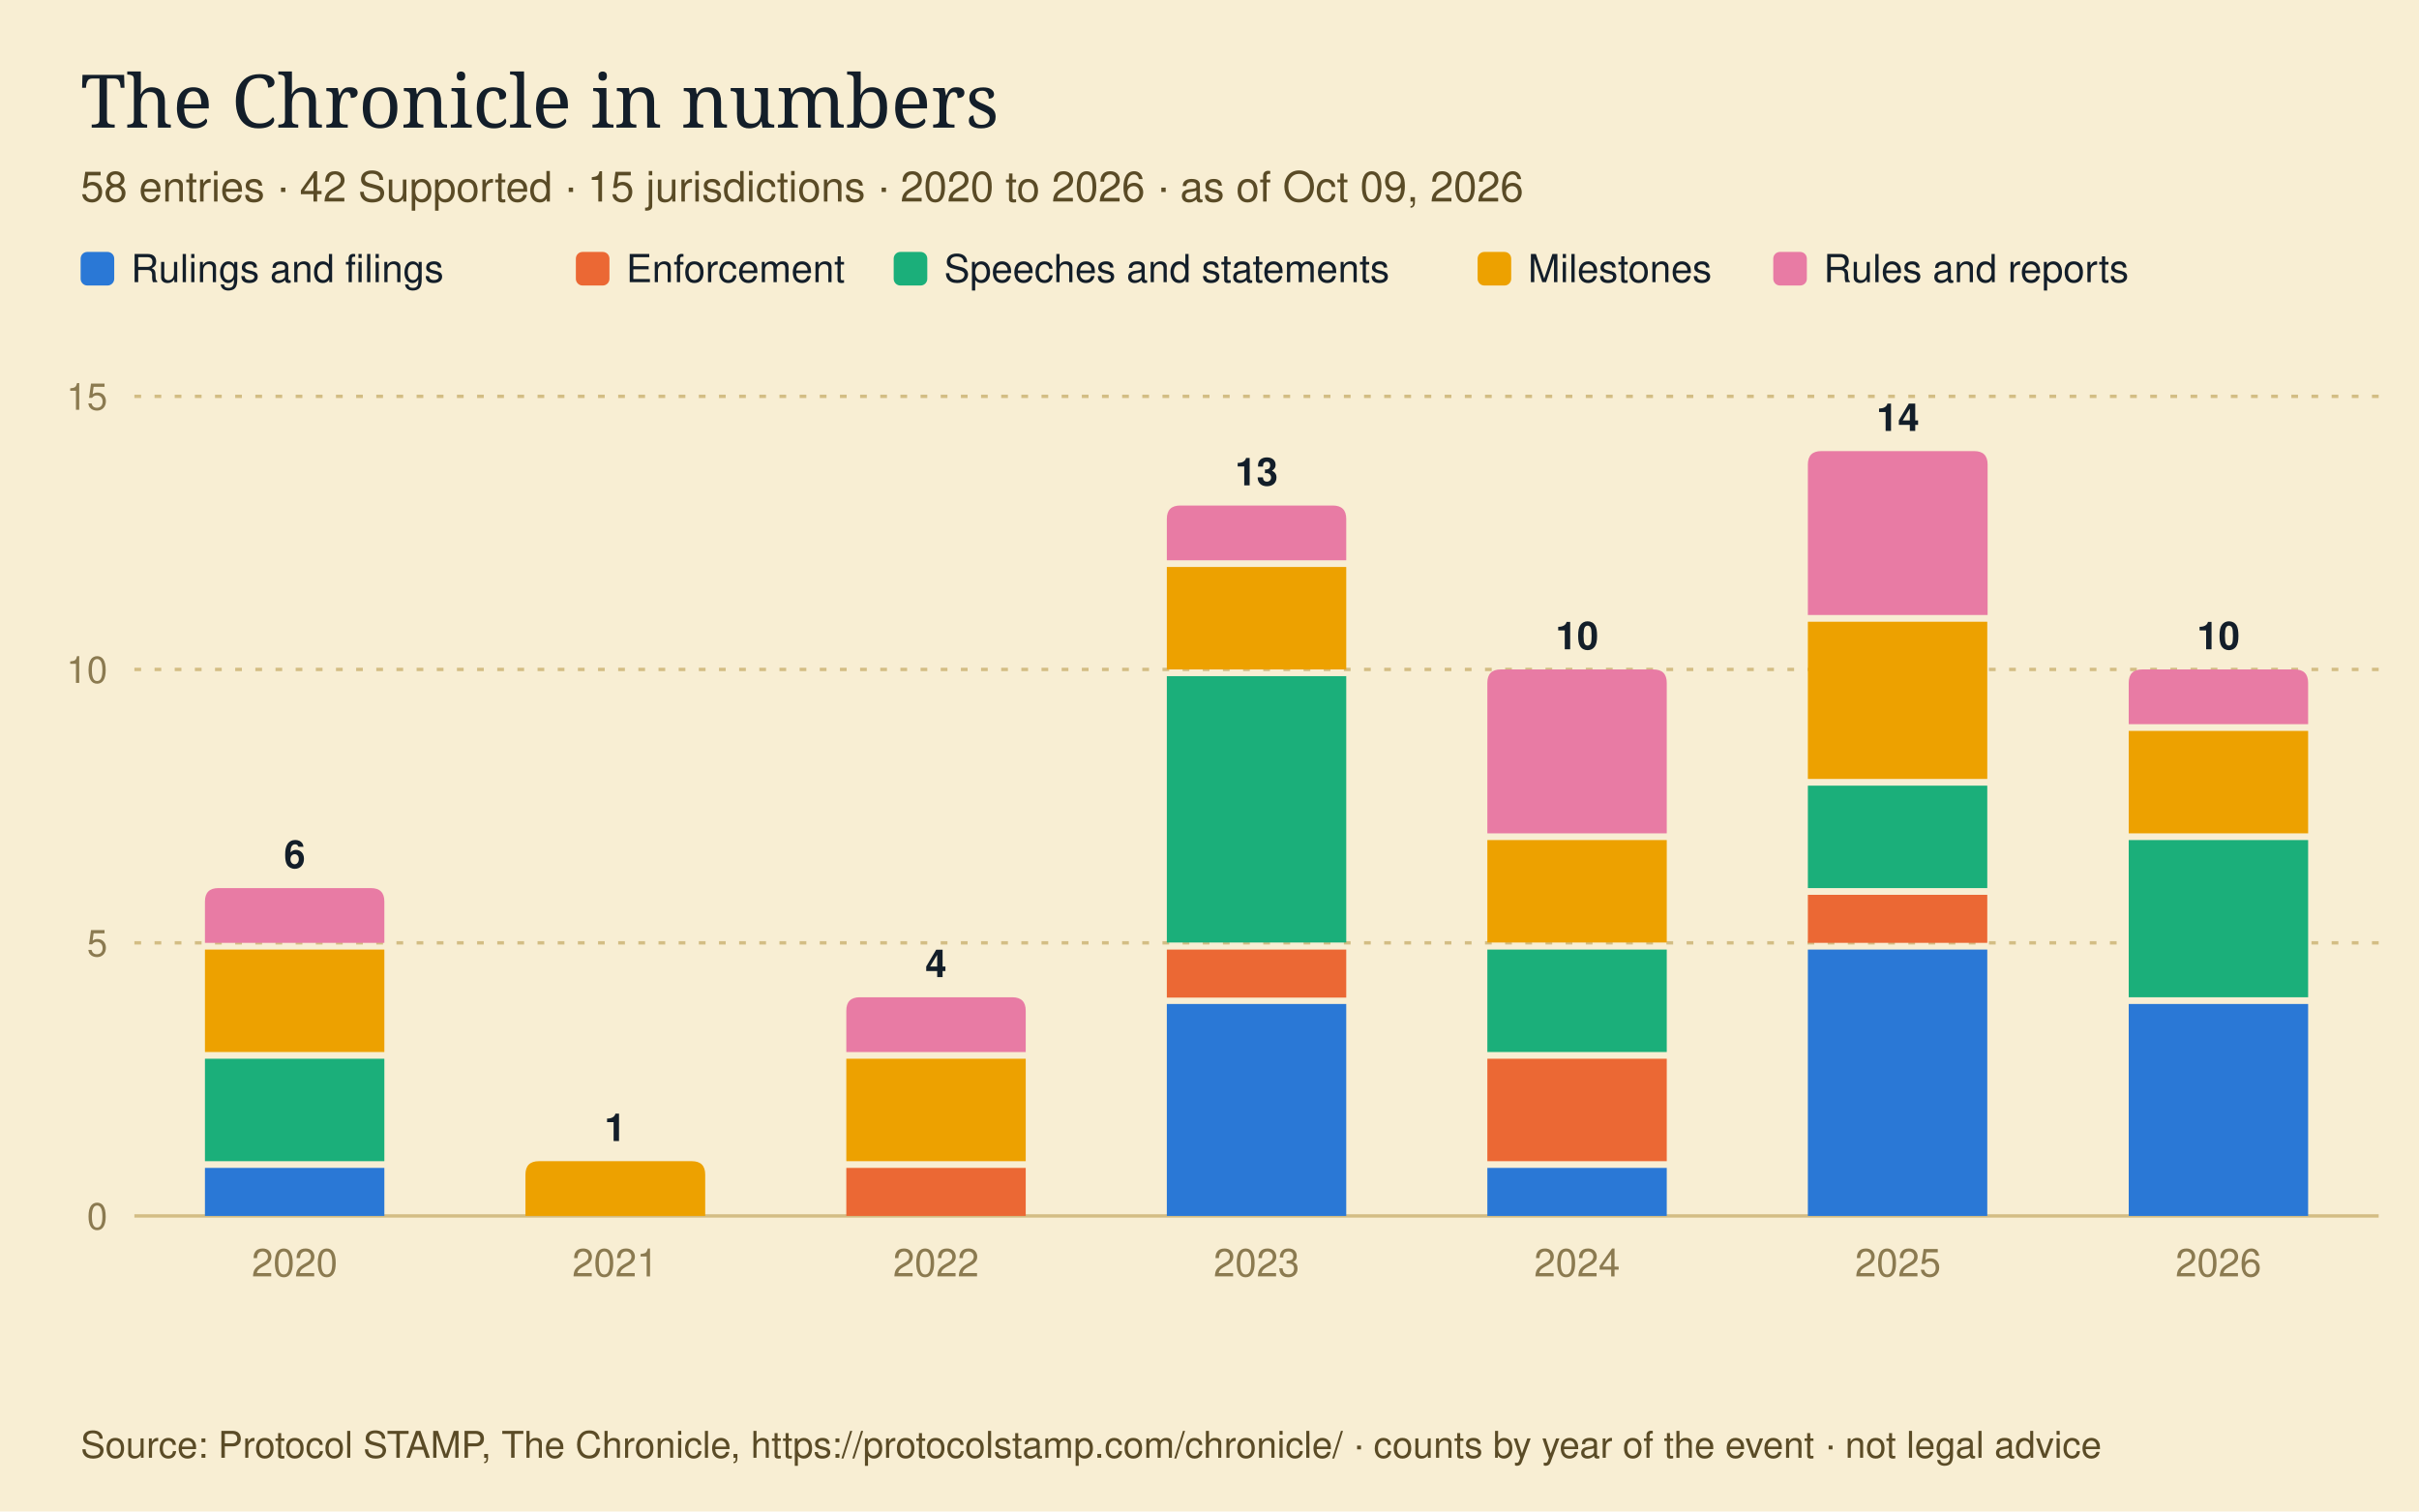
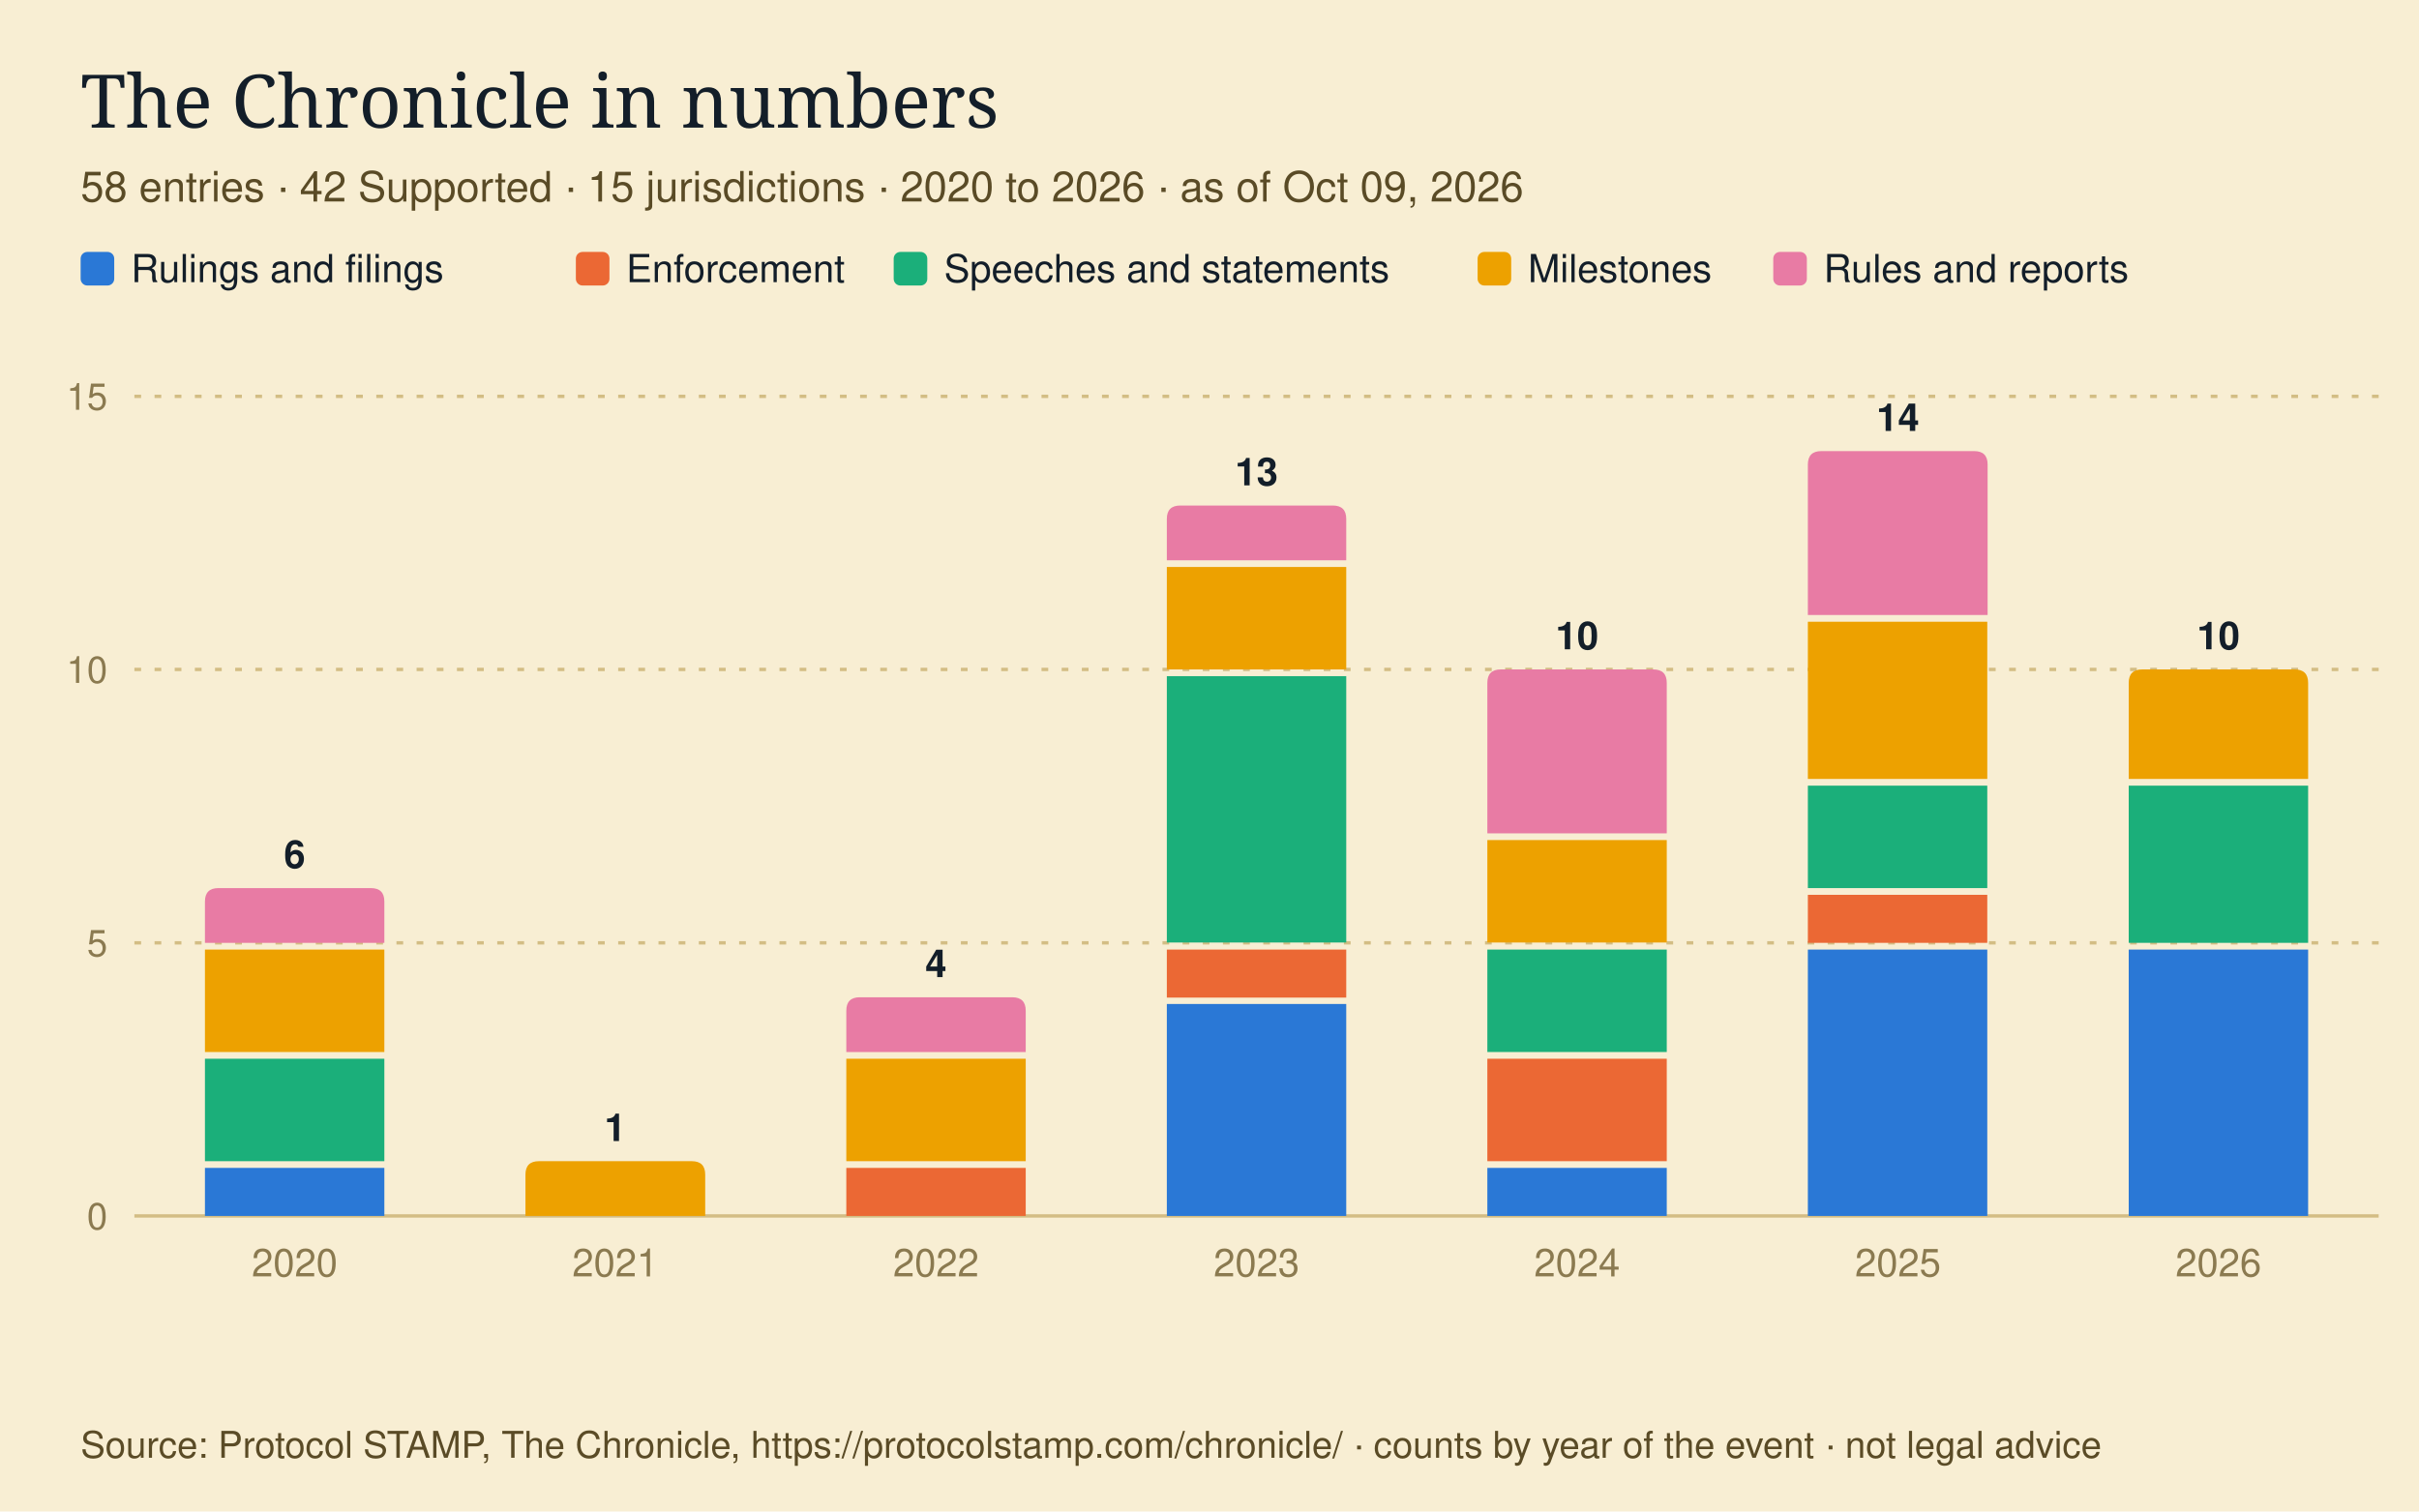
<svg xmlns="http://www.w3.org/2000/svg" viewBox="0 0 720 450" width="720" height="450" role="img" aria-labelledby="t d" font-family="IBM Plex Sans, Helvetica, Arial, sans-serif">
  <rect width="720" height="450" fill="#F8EED3" />
  <text x="24" y="38" font-size="22" font-family="IBM Plex Serif, Georgia, serif" fill="#131E29">The Chronicle in numbers</text>
  <text x="24" y="60" font-size="12.5" fill="#5A4B26">58 entries · 42 Supported · 15 jurisdictions · 2020 to 2026 · as of Oct 09, 2026</text>
  <rect x="24" y="75" width="10" height="10" rx="2" fill="#2a78d6" />
  <text x="39" y="84" font-size="11.5" fill="#131E29">Rulings and filings</text>
  <rect x="171.4" y="75" width="10" height="10" rx="2" fill="#eb6834" />
  <text x="186.4" y="84" font-size="11.5" fill="#131E29">Enforcement</text>
  <rect x="266.0" y="75" width="10" height="10" rx="2" fill="#1baf7a" />
  <text x="281.0" y="84" font-size="11.5" fill="#131E29">Speeches and statements</text>
  <rect x="439.8" y="75" width="10" height="10" rx="2" fill="#eda100" />
  <text x="454.8" y="84" font-size="11.5" fill="#131E29">Milestones</text>
  <rect x="527.8" y="75" width="10" height="10" rx="2" fill="#e87ba4" />
  <text x="542.8" y="84" font-size="11.5" fill="#131E29">Rules and reports</text>
  <g transform="translate(0,96)">
    <line x1="40" x2="708" y1="266.0" y2="266.0" stroke="#D3BD84" stroke-width="1" />
    <text x="32" y="270.0" text-anchor="end" font-size="11" fill="#8B7A50">0</text>
    <line x1="40" x2="708" y1="184.7" y2="184.7" stroke="#D3BD84" stroke-width="1" stroke-dasharray="2 4" />
    <text x="32" y="188.7" text-anchor="end" font-size="11" fill="#8B7A50">5</text>
    <line x1="40" x2="708" y1="103.3" y2="103.3" stroke="#D3BD84" stroke-width="1" stroke-dasharray="2 4" />
    <text x="32" y="107.3" text-anchor="end" font-size="11" fill="#8B7A50">10</text>
    <line x1="40" x2="708" y1="22.0" y2="22.0" stroke="#D3BD84" stroke-width="1" stroke-dasharray="2 4" />
    <text x="32" y="26.0" text-anchor="end" font-size="11" fill="#8B7A50">15</text>
    <rect x="61.0" y="251.7" width="53.4" height="14.3" fill="#2a78d6" />
    <rect x="61.0" y="219.2" width="53.4" height="30.5" fill="#1baf7a" />
    <rect x="61.0" y="186.7" width="53.4" height="30.5" fill="#eda100" />
    <path d="M61.0,184.7 V172.4 Q61.0,168.4 65.0,168.4 H110.4 Q114.4,168.4 114.4,172.4 V184.7 Z" fill="#e87ba4" />
    <text x="87.7" y="162.4" text-anchor="middle" font-size="11.5" font-weight="600" fill="#131E29">6</text>
    <text x="87.7" y="284" text-anchor="middle" font-size="11.5" fill="#8B7A50">2020</text>
    <path d="M156.4,266.0 V253.7 Q156.4,249.7 160.4,249.7 H205.9 Q209.9,249.7 209.9,253.7 V266.0 Z" fill="#eda100" />
    <text x="183.1" y="243.7" text-anchor="middle" font-size="11.5" font-weight="600" fill="#131E29">1</text>
    <text x="183.1" y="284" text-anchor="middle" font-size="11.5" fill="#8B7A50">2021</text>
    <rect x="251.9" y="251.7" width="53.4" height="14.3" fill="#eb6834" />
    <rect x="251.9" y="219.2" width="53.4" height="30.5" fill="#eda100" />
    <path d="M251.9,217.2 V204.9 Q251.9,200.9 255.9,200.9 H301.3 Q305.3,200.9 305.3,204.9 V217.2 Z" fill="#e87ba4" />
    <text x="278.6" y="194.9" text-anchor="middle" font-size="11.5" font-weight="600" fill="#131E29">4</text>
    <text x="278.6" y="284" text-anchor="middle" font-size="11.5" fill="#8B7A50">2022</text>
    <rect x="347.3" y="202.9" width="53.4" height="63.1" fill="#2a78d6" />
    <rect x="347.3" y="186.7" width="53.4" height="14.3" fill="#eb6834" />
    <rect x="347.3" y="105.3" width="53.4" height="79.3" fill="#1baf7a" />
    <rect x="347.3" y="72.8" width="53.4" height="30.5" fill="#eda100" />
    <path d="M347.3,70.8 V58.5 Q347.3,54.5 351.3,54.5 H396.7 Q400.7,54.5 400.7,58.5 V70.8 Z" fill="#e87ba4" />
    <text x="374.0" y="48.5" text-anchor="middle" font-size="11.5" font-weight="600" fill="#131E29">13</text>
    <text x="374.0" y="284" text-anchor="middle" font-size="11.5" fill="#8B7A50">2023</text>
    <rect x="442.7" y="251.7" width="53.4" height="14.3" fill="#2a78d6" />
    <rect x="442.7" y="219.2" width="53.4" height="30.5" fill="#eb6834" />
    <rect x="442.7" y="186.7" width="53.4" height="30.5" fill="#1baf7a" />
    <rect x="442.7" y="154.1" width="53.4" height="30.5" fill="#eda100" />
    <path d="M442.7,152.1 V107.3 Q442.7,103.3 446.7,103.3 H492.1 Q496.1,103.3 496.1,107.3 V152.1 Z" fill="#e87ba4" />
    <text x="469.4" y="97.3" text-anchor="middle" font-size="11.5" font-weight="600" fill="#131E29">10</text>
    <text x="469.4" y="284" text-anchor="middle" font-size="11.5" fill="#8B7A50">2024</text>
    <rect x="538.1" y="186.7" width="53.4" height="79.3" fill="#2a78d6" />
    <rect x="538.1" y="170.4" width="53.4" height="14.3" fill="#eb6834" />
    <rect x="538.1" y="137.9" width="53.4" height="30.5" fill="#1baf7a" />
    <rect x="538.1" y="89.1" width="53.4" height="46.8" fill="#eda100" />
    <path d="M538.1,87.1 V42.3 Q538.1,38.3 542.1,38.3 H587.6 Q591.6,38.3 591.6,42.3 V87.1 Z" fill="#e87ba4" />
    <text x="564.9" y="32.3" text-anchor="middle" font-size="11.5" font-weight="600" fill="#131E29">14</text>
    <text x="564.9" y="284" text-anchor="middle" font-size="11.5" fill="#8B7A50">2025</text>
-     <rect x="633.6" y="202.9" width="53.4" height="63.1" fill="#2a78d6" />
-     <rect x="633.6" y="154.1" width="53.4" height="46.8" fill="#1baf7a" />
-     <rect x="633.6" y="121.6" width="53.4" height="30.5" fill="#eda100" />
-     <path d="M633.6,119.6 V107.3 Q633.6,103.3 637.6,103.3 H683.0 Q687.0,103.3 687.0,107.3 V119.6 Z" fill="#e87ba4" />
+     <rect x="633.6" y="186.7" width="53.4" height="79.3" fill="#2a78d6" />
+     <rect x="633.6" y="137.9" width="53.4" height="46.8" fill="#1baf7a" />
+     <path d="M633.6,135.9 V107.3 Q633.6,103.3 637.6,103.3 H683.0 Q687.0,103.3 687.0,107.3 V135.9 Z" fill="#eda100" />
    <text x="660.3" y="97.3" text-anchor="middle" font-size="11.5" font-weight="600" fill="#131E29">10</text>
    <text x="660.3" y="284" text-anchor="middle" font-size="11.5" fill="#8B7A50">2026</text>
  </g>
  <text x="24" y="434" font-size="11" fill="#5A4B26">Source: Protocol STAMP, The Chronicle, https://protocolstamp.com/chronicle/ · counts by year of the event · not legal advice</text>
</svg>
